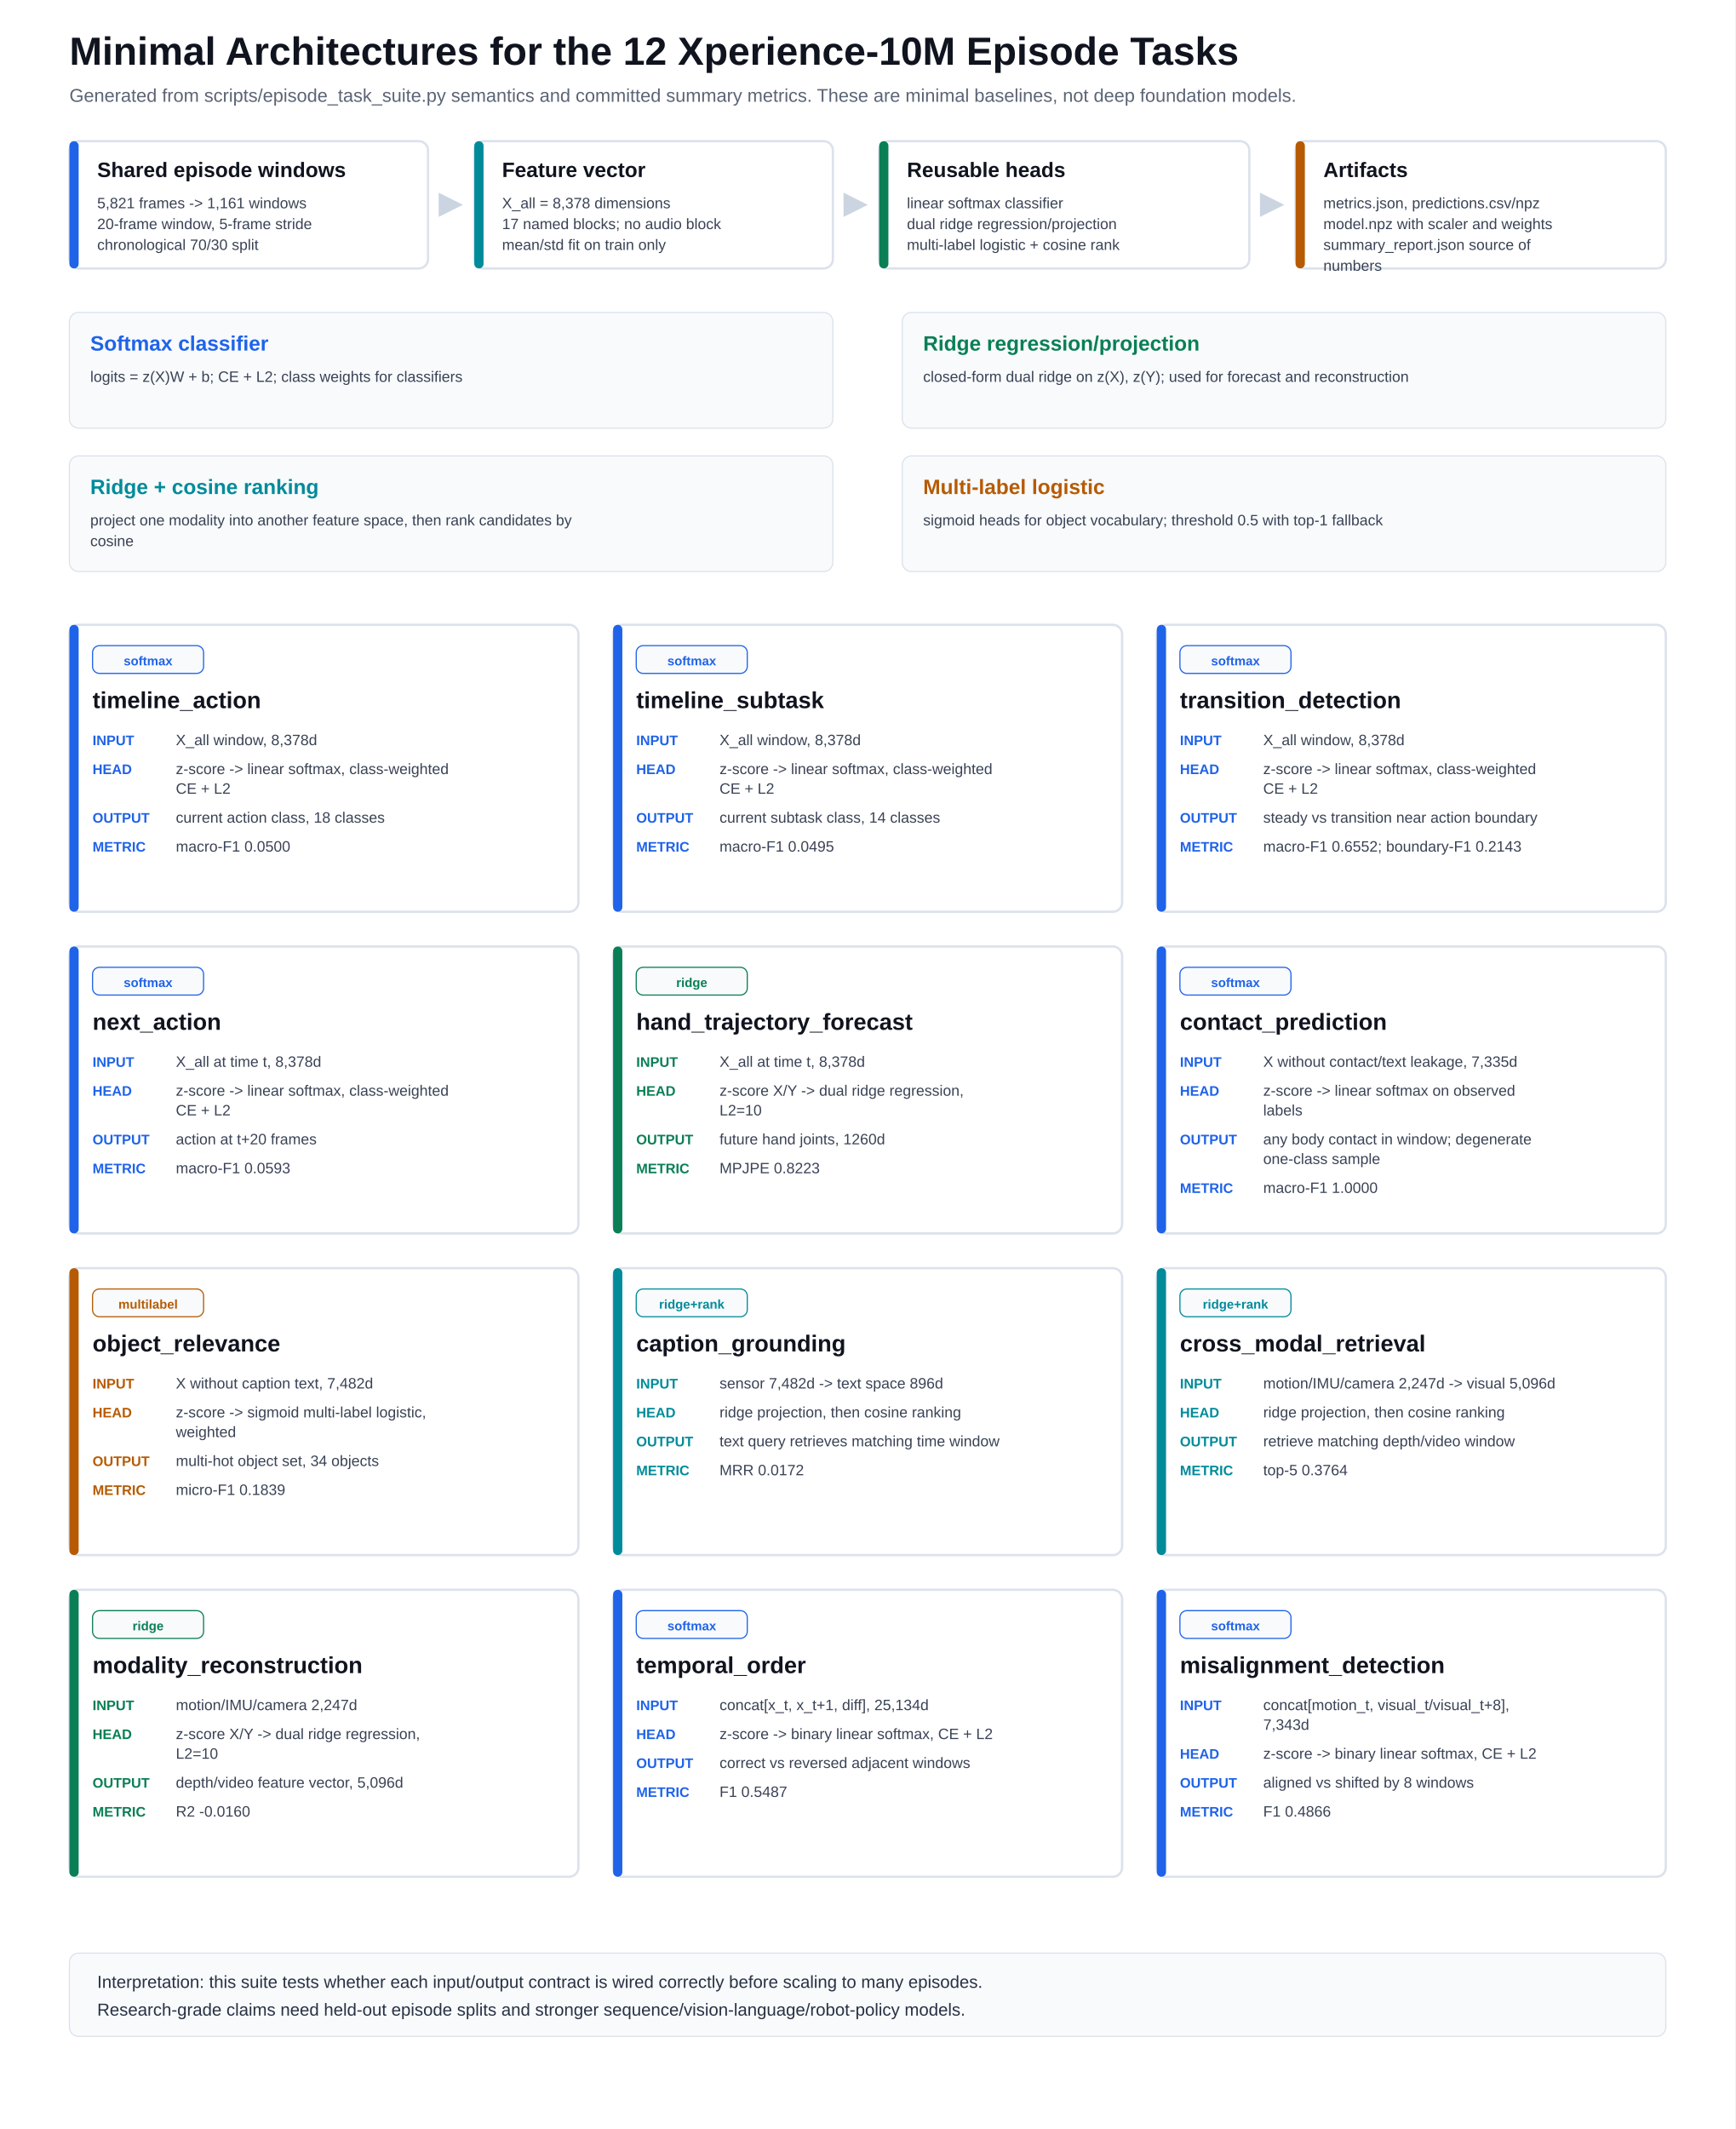
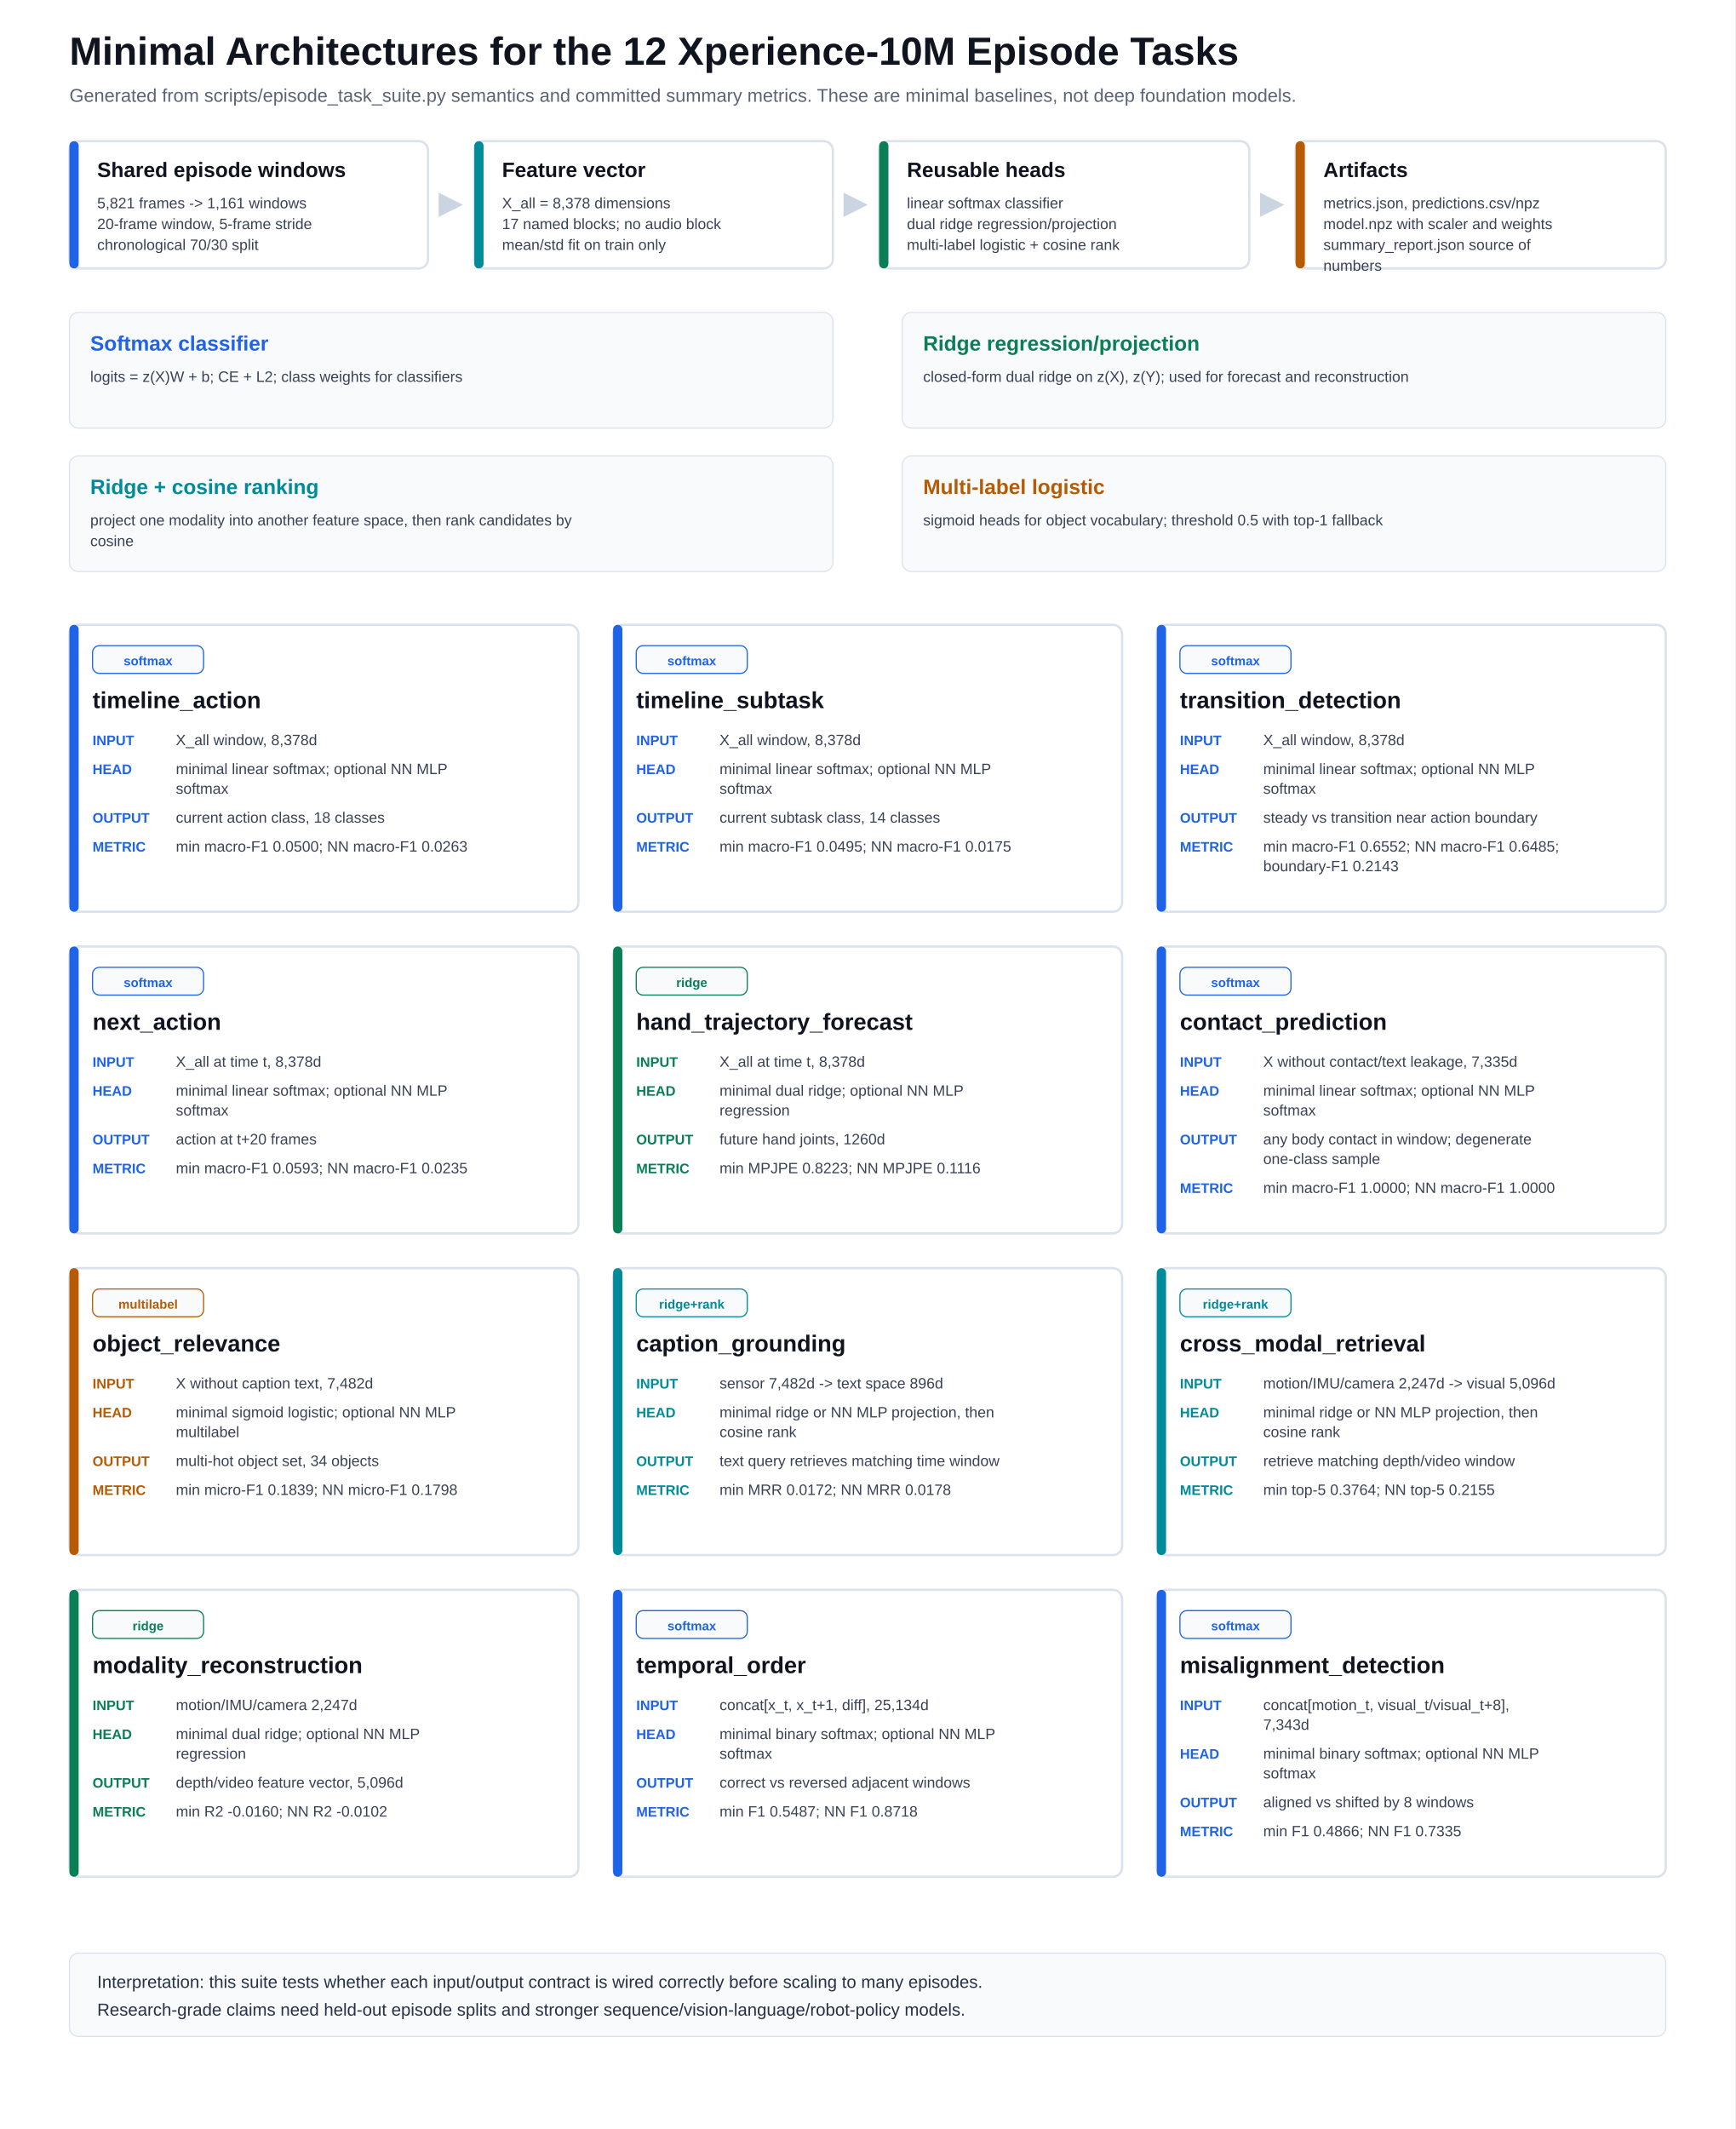
<svg xmlns="http://www.w3.org/2000/svg" width="1500" height="1840" viewBox="0 0 1500 1840">
  <defs>
    <marker id="arrow2" viewBox="0 0 10 10" refX="8" refY="5" markerWidth="7" markerHeight="7" orient="auto-start-reverse">
      <path d="M 0 0 L 10 5 L 0 10 z" fill="#cbd5e1" />
    </marker>
  </defs>
  <rect width="100%" height="100%" fill="#ffffff" />
  <text x="60" y="56" font-family="Arial, sans-serif" font-size="34" font-weight="700" fill="#10141f">Minimal Architectures for the 12 Xperience-10M Episode Tasks</text>
  <text x="60" y="88" font-family="Arial, sans-serif" font-size="16" fill="#5b6475">Generated from scripts/episode_task_suite.py semantics and committed summary metrics. These are minimal baselines, not deep foundation models.</text>
  <line x1="382" y1="177" x2="396" y2="177" stroke="#cbd5e1" stroke-width="3" marker-end="url(#arrow2)" />
  <line x1="732" y1="177" x2="746" y2="177" stroke="#cbd5e1" stroke-width="3" marker-end="url(#arrow2)" />
  <line x1="1092" y1="177" x2="1106" y2="177" stroke="#cbd5e1" stroke-width="3" marker-end="url(#arrow2)" />
  <rect x="60" y="122" width="310" height="110" rx="8" fill="#ffffff" stroke="#dce2ec" stroke-width="2" />
  <rect x="60" y="122" width="8" height="110" rx="4" fill="#1f63e9" />
  <text x="84" y="153" font-family="Arial, sans-serif" font-size="18" font-weight="700" fill="#10141f">Shared episode windows</text>
  <text x="84" y="180" font-family="Arial, sans-serif" font-size="13" font-weight="500" fill="#394255">5,821 frames -&gt; 1,161 windows</text>
  <text x="84" y="198" font-family="Arial, sans-serif" font-size="13" font-weight="500" fill="#394255">20-frame window, 5-frame stride</text>
  <text x="84" y="216" font-family="Arial, sans-serif" font-size="13" font-weight="500" fill="#394255">chronological 70/30 split</text>
  <rect x="410" y="122" width="310" height="110" rx="8" fill="#ffffff" stroke="#dce2ec" stroke-width="2" />
  <rect x="410" y="122" width="8" height="110" rx="4" fill="#008b9a" />
  <text x="434" y="153" font-family="Arial, sans-serif" font-size="18" font-weight="700" fill="#10141f">Feature vector</text>
  <text x="434" y="180" font-family="Arial, sans-serif" font-size="13" font-weight="500" fill="#394255">X_all = 8,378 dimensions</text>
  <text x="434" y="198" font-family="Arial, sans-serif" font-size="13" font-weight="500" fill="#394255">17 named blocks; no audio block</text>
  <text x="434" y="216" font-family="Arial, sans-serif" font-size="13" font-weight="500" fill="#394255">mean/std fit on train only</text>
  <rect x="760" y="122" width="320" height="110" rx="8" fill="#ffffff" stroke="#dce2ec" stroke-width="2" />
  <rect x="760" y="122" width="8" height="110" rx="4" fill="#0a7f55" />
  <text x="784" y="153" font-family="Arial, sans-serif" font-size="18" font-weight="700" fill="#10141f">Reusable heads</text>
  <text x="784" y="180" font-family="Arial, sans-serif" font-size="13" font-weight="500" fill="#394255">linear softmax classifier</text>
  <text x="784" y="198" font-family="Arial, sans-serif" font-size="13" font-weight="500" fill="#394255">dual ridge regression/projection</text>
  <text x="784" y="216" font-family="Arial, sans-serif" font-size="13" font-weight="500" fill="#394255">multi-label logistic + cosine rank</text>
  <rect x="1120" y="122" width="320" height="110" rx="8" fill="#ffffff" stroke="#dce2ec" stroke-width="2" />
  <rect x="1120" y="122" width="8" height="110" rx="4" fill="#b65b04" />
  <text x="1144" y="153" font-family="Arial, sans-serif" font-size="18" font-weight="700" fill="#10141f">Artifacts</text>
  <text x="1144" y="180" font-family="Arial, sans-serif" font-size="13" font-weight="500" fill="#394255">metrics.json, predictions.csv/npz</text>
  <text x="1144" y="198" font-family="Arial, sans-serif" font-size="13" font-weight="500" fill="#394255">model.npz with scaler and weights</text>
  <text x="1144" y="216" font-family="Arial, sans-serif" font-size="13" font-weight="500" fill="#394255">summary_report.json source of</text>
  <text x="1144" y="234" font-family="Arial, sans-serif" font-size="13" font-weight="500" fill="#394255">numbers</text>
  <rect x="60" y="270" width="660" height="100" rx="8" fill="#f8fafc" stroke="#dce2ec" />
  <text x="78" y="303" font-family="Arial, sans-serif" font-size="18" font-weight="700" fill="#1f63e9">Softmax classifier</text>
  <text x="78" y="330" font-family="Arial, sans-serif" font-size="13" font-weight="500" fill="#394255">logits = z(X)W + b; CE + L2; class weights for classifiers</text>
  <rect x="780" y="270" width="660" height="100" rx="8" fill="#f8fafc" stroke="#dce2ec" />
  <text x="798" y="303" font-family="Arial, sans-serif" font-size="18" font-weight="700" fill="#0a7f55">Ridge regression/projection</text>
  <text x="798" y="330" font-family="Arial, sans-serif" font-size="13" font-weight="500" fill="#394255">closed-form dual ridge on z(X), z(Y); used for forecast and reconstruction</text>
  <rect x="60" y="394" width="660" height="100" rx="8" fill="#f8fafc" stroke="#dce2ec" />
  <text x="78" y="427" font-family="Arial, sans-serif" font-size="18" font-weight="700" fill="#008b9a">Ridge + cosine ranking</text>
  <text x="78" y="454" font-family="Arial, sans-serif" font-size="13" font-weight="500" fill="#394255">project one modality into another feature space, then rank candidates by</text>
  <text x="78" y="472" font-family="Arial, sans-serif" font-size="13" font-weight="500" fill="#394255">cosine</text>
  <rect x="780" y="394" width="660" height="100" rx="8" fill="#f8fafc" stroke="#dce2ec" />
  <text x="798" y="427" font-family="Arial, sans-serif" font-size="18" font-weight="700" fill="#b65b04">Multi-label logistic</text>
  <text x="798" y="454" font-family="Arial, sans-serif" font-size="13" font-weight="500" fill="#394255">sigmoid heads for object vocabulary; threshold 0.5 with top-1 fallback</text>
  <rect x="60" y="540" width="440" height="248" rx="8" fill="#ffffff" stroke="#dce2ec" stroke-width="2" />
  <rect x="60" y="540" width="8" height="248" rx="4" fill="#1f63e9" />
  <rect x="80" y="558" width="96" height="24" rx="6" fill="#f8fafc" stroke="#1f63e9" />
  <text x="128" y="575" text-anchor="middle" font-family="Arial, sans-serif" font-size="11" font-weight="700" fill="#1f63e9">softmax</text>
  <text x="80" y="612" font-family="Arial, sans-serif" font-size="20" font-weight="700" fill="#10141f">timeline_action</text>
  <text x="80" y="644" font-family="Arial, sans-serif" font-size="12" font-weight="700" fill="#1f63e9">INPUT</text>
  <text x="152" y="644" font-family="Arial, sans-serif" font-size="13" font-weight="500" fill="#394255">X_all window, 8,378d</text>
  <text x="80" y="669" font-family="Arial, sans-serif" font-size="12" font-weight="700" fill="#1f63e9">HEAD</text>
-   <text x="152" y="669" font-family="Arial, sans-serif" font-size="13" font-weight="500" fill="#394255">z-score -&gt; linear softmax, class-weighted</text>
-   <text x="152" y="686" font-family="Arial, sans-serif" font-size="13" font-weight="500" fill="#394255">CE + L2</text>
+   <text x="152" y="669" font-family="Arial, sans-serif" font-size="13" font-weight="500" fill="#394255">minimal linear softmax; optional NN MLP</text>
+   <text x="152" y="686" font-family="Arial, sans-serif" font-size="13" font-weight="500" fill="#394255">softmax</text>
  <text x="80" y="711" font-family="Arial, sans-serif" font-size="12" font-weight="700" fill="#1f63e9">OUTPUT</text>
  <text x="152" y="711" font-family="Arial, sans-serif" font-size="13" font-weight="500" fill="#394255">current action class, 18 classes</text>
  <text x="80" y="736" font-family="Arial, sans-serif" font-size="12" font-weight="700" fill="#1f63e9">METRIC</text>
-   <text x="152" y="736" font-family="Arial, sans-serif" font-size="13" font-weight="500" fill="#394255">macro-F1 0.0500</text>
+   <text x="152" y="736" font-family="Arial, sans-serif" font-size="13" font-weight="500" fill="#394255">min macro-F1 0.0500; NN macro-F1 0.0263</text>
  <rect x="530" y="540" width="440" height="248" rx="8" fill="#ffffff" stroke="#dce2ec" stroke-width="2" />
  <rect x="530" y="540" width="8" height="248" rx="4" fill="#1f63e9" />
  <rect x="550" y="558" width="96" height="24" rx="6" fill="#f8fafc" stroke="#1f63e9" />
  <text x="598" y="575" text-anchor="middle" font-family="Arial, sans-serif" font-size="11" font-weight="700" fill="#1f63e9">softmax</text>
  <text x="550" y="612" font-family="Arial, sans-serif" font-size="20" font-weight="700" fill="#10141f">timeline_subtask</text>
  <text x="550" y="644" font-family="Arial, sans-serif" font-size="12" font-weight="700" fill="#1f63e9">INPUT</text>
  <text x="622" y="644" font-family="Arial, sans-serif" font-size="13" font-weight="500" fill="#394255">X_all window, 8,378d</text>
  <text x="550" y="669" font-family="Arial, sans-serif" font-size="12" font-weight="700" fill="#1f63e9">HEAD</text>
-   <text x="622" y="669" font-family="Arial, sans-serif" font-size="13" font-weight="500" fill="#394255">z-score -&gt; linear softmax, class-weighted</text>
-   <text x="622" y="686" font-family="Arial, sans-serif" font-size="13" font-weight="500" fill="#394255">CE + L2</text>
+   <text x="622" y="669" font-family="Arial, sans-serif" font-size="13" font-weight="500" fill="#394255">minimal linear softmax; optional NN MLP</text>
+   <text x="622" y="686" font-family="Arial, sans-serif" font-size="13" font-weight="500" fill="#394255">softmax</text>
  <text x="550" y="711" font-family="Arial, sans-serif" font-size="12" font-weight="700" fill="#1f63e9">OUTPUT</text>
  <text x="622" y="711" font-family="Arial, sans-serif" font-size="13" font-weight="500" fill="#394255">current subtask class, 14 classes</text>
  <text x="550" y="736" font-family="Arial, sans-serif" font-size="12" font-weight="700" fill="#1f63e9">METRIC</text>
-   <text x="622" y="736" font-family="Arial, sans-serif" font-size="13" font-weight="500" fill="#394255">macro-F1 0.0495</text>
+   <text x="622" y="736" font-family="Arial, sans-serif" font-size="13" font-weight="500" fill="#394255">min macro-F1 0.0495; NN macro-F1 0.0175</text>
  <rect x="1000" y="540" width="440" height="248" rx="8" fill="#ffffff" stroke="#dce2ec" stroke-width="2" />
  <rect x="1000" y="540" width="8" height="248" rx="4" fill="#1f63e9" />
  <rect x="1020" y="558" width="96" height="24" rx="6" fill="#f8fafc" stroke="#1f63e9" />
  <text x="1068" y="575" text-anchor="middle" font-family="Arial, sans-serif" font-size="11" font-weight="700" fill="#1f63e9">softmax</text>
  <text x="1020" y="612" font-family="Arial, sans-serif" font-size="20" font-weight="700" fill="#10141f">transition_detection</text>
  <text x="1020" y="644" font-family="Arial, sans-serif" font-size="12" font-weight="700" fill="#1f63e9">INPUT</text>
  <text x="1092" y="644" font-family="Arial, sans-serif" font-size="13" font-weight="500" fill="#394255">X_all window, 8,378d</text>
  <text x="1020" y="669" font-family="Arial, sans-serif" font-size="12" font-weight="700" fill="#1f63e9">HEAD</text>
-   <text x="1092" y="669" font-family="Arial, sans-serif" font-size="13" font-weight="500" fill="#394255">z-score -&gt; linear softmax, class-weighted</text>
-   <text x="1092" y="686" font-family="Arial, sans-serif" font-size="13" font-weight="500" fill="#394255">CE + L2</text>
+   <text x="1092" y="669" font-family="Arial, sans-serif" font-size="13" font-weight="500" fill="#394255">minimal linear softmax; optional NN MLP</text>
+   <text x="1092" y="686" font-family="Arial, sans-serif" font-size="13" font-weight="500" fill="#394255">softmax</text>
  <text x="1020" y="711" font-family="Arial, sans-serif" font-size="12" font-weight="700" fill="#1f63e9">OUTPUT</text>
  <text x="1092" y="711" font-family="Arial, sans-serif" font-size="13" font-weight="500" fill="#394255">steady vs transition near action boundary</text>
  <text x="1020" y="736" font-family="Arial, sans-serif" font-size="12" font-weight="700" fill="#1f63e9">METRIC</text>
-   <text x="1092" y="736" font-family="Arial, sans-serif" font-size="13" font-weight="500" fill="#394255">macro-F1 0.6552; boundary-F1 0.2143</text>
+   <text x="1092" y="736" font-family="Arial, sans-serif" font-size="13" font-weight="500" fill="#394255">min macro-F1 0.6552; NN macro-F1 0.6485;</text>
+   <text x="1092" y="753" font-family="Arial, sans-serif" font-size="13" font-weight="500" fill="#394255">boundary-F1 0.2143</text>
  <rect x="60" y="818" width="440" height="248" rx="8" fill="#ffffff" stroke="#dce2ec" stroke-width="2" />
  <rect x="60" y="818" width="8" height="248" rx="4" fill="#1f63e9" />
  <rect x="80" y="836" width="96" height="24" rx="6" fill="#f8fafc" stroke="#1f63e9" />
  <text x="128" y="853" text-anchor="middle" font-family="Arial, sans-serif" font-size="11" font-weight="700" fill="#1f63e9">softmax</text>
  <text x="80" y="890" font-family="Arial, sans-serif" font-size="20" font-weight="700" fill="#10141f">next_action</text>
  <text x="80" y="922" font-family="Arial, sans-serif" font-size="12" font-weight="700" fill="#1f63e9">INPUT</text>
  <text x="152" y="922" font-family="Arial, sans-serif" font-size="13" font-weight="500" fill="#394255">X_all at time t, 8,378d</text>
  <text x="80" y="947" font-family="Arial, sans-serif" font-size="12" font-weight="700" fill="#1f63e9">HEAD</text>
-   <text x="152" y="947" font-family="Arial, sans-serif" font-size="13" font-weight="500" fill="#394255">z-score -&gt; linear softmax, class-weighted</text>
-   <text x="152" y="964" font-family="Arial, sans-serif" font-size="13" font-weight="500" fill="#394255">CE + L2</text>
+   <text x="152" y="947" font-family="Arial, sans-serif" font-size="13" font-weight="500" fill="#394255">minimal linear softmax; optional NN MLP</text>
+   <text x="152" y="964" font-family="Arial, sans-serif" font-size="13" font-weight="500" fill="#394255">softmax</text>
  <text x="80" y="989" font-family="Arial, sans-serif" font-size="12" font-weight="700" fill="#1f63e9">OUTPUT</text>
  <text x="152" y="989" font-family="Arial, sans-serif" font-size="13" font-weight="500" fill="#394255">action at t+20 frames</text>
  <text x="80" y="1014" font-family="Arial, sans-serif" font-size="12" font-weight="700" fill="#1f63e9">METRIC</text>
-   <text x="152" y="1014" font-family="Arial, sans-serif" font-size="13" font-weight="500" fill="#394255">macro-F1 0.0593</text>
+   <text x="152" y="1014" font-family="Arial, sans-serif" font-size="13" font-weight="500" fill="#394255">min macro-F1 0.0593; NN macro-F1 0.0235</text>
  <rect x="530" y="818" width="440" height="248" rx="8" fill="#ffffff" stroke="#dce2ec" stroke-width="2" />
  <rect x="530" y="818" width="8" height="248" rx="4" fill="#0a7f55" />
  <rect x="550" y="836" width="96" height="24" rx="6" fill="#f8fafc" stroke="#0a7f55" />
  <text x="598" y="853" text-anchor="middle" font-family="Arial, sans-serif" font-size="11" font-weight="700" fill="#0a7f55">ridge</text>
  <text x="550" y="890" font-family="Arial, sans-serif" font-size="20" font-weight="700" fill="#10141f">hand_trajectory_forecast</text>
  <text x="550" y="922" font-family="Arial, sans-serif" font-size="12" font-weight="700" fill="#0a7f55">INPUT</text>
  <text x="622" y="922" font-family="Arial, sans-serif" font-size="13" font-weight="500" fill="#394255">X_all at time t, 8,378d</text>
  <text x="550" y="947" font-family="Arial, sans-serif" font-size="12" font-weight="700" fill="#0a7f55">HEAD</text>
-   <text x="622" y="947" font-family="Arial, sans-serif" font-size="13" font-weight="500" fill="#394255">z-score X/Y -&gt; dual ridge regression,</text>
-   <text x="622" y="964" font-family="Arial, sans-serif" font-size="13" font-weight="500" fill="#394255">L2=10</text>
+   <text x="622" y="947" font-family="Arial, sans-serif" font-size="13" font-weight="500" fill="#394255">minimal dual ridge; optional NN MLP</text>
+   <text x="622" y="964" font-family="Arial, sans-serif" font-size="13" font-weight="500" fill="#394255">regression</text>
  <text x="550" y="989" font-family="Arial, sans-serif" font-size="12" font-weight="700" fill="#0a7f55">OUTPUT</text>
  <text x="622" y="989" font-family="Arial, sans-serif" font-size="13" font-weight="500" fill="#394255">future hand joints, 1260d</text>
  <text x="550" y="1014" font-family="Arial, sans-serif" font-size="12" font-weight="700" fill="#0a7f55">METRIC</text>
-   <text x="622" y="1014" font-family="Arial, sans-serif" font-size="13" font-weight="500" fill="#394255">MPJPE 0.8223</text>
+   <text x="622" y="1014" font-family="Arial, sans-serif" font-size="13" font-weight="500" fill="#394255">min MPJPE 0.8223; NN MPJPE 0.1116</text>
  <rect x="1000" y="818" width="440" height="248" rx="8" fill="#ffffff" stroke="#dce2ec" stroke-width="2" />
  <rect x="1000" y="818" width="8" height="248" rx="4" fill="#1f63e9" />
  <rect x="1020" y="836" width="96" height="24" rx="6" fill="#f8fafc" stroke="#1f63e9" />
  <text x="1068" y="853" text-anchor="middle" font-family="Arial, sans-serif" font-size="11" font-weight="700" fill="#1f63e9">softmax</text>
  <text x="1020" y="890" font-family="Arial, sans-serif" font-size="20" font-weight="700" fill="#10141f">contact_prediction</text>
  <text x="1020" y="922" font-family="Arial, sans-serif" font-size="12" font-weight="700" fill="#1f63e9">INPUT</text>
  <text x="1092" y="922" font-family="Arial, sans-serif" font-size="13" font-weight="500" fill="#394255">X without contact/text leakage, 7,335d</text>
  <text x="1020" y="947" font-family="Arial, sans-serif" font-size="12" font-weight="700" fill="#1f63e9">HEAD</text>
-   <text x="1092" y="947" font-family="Arial, sans-serif" font-size="13" font-weight="500" fill="#394255">z-score -&gt; linear softmax on observed</text>
-   <text x="1092" y="964" font-family="Arial, sans-serif" font-size="13" font-weight="500" fill="#394255">labels</text>
+   <text x="1092" y="947" font-family="Arial, sans-serif" font-size="13" font-weight="500" fill="#394255">minimal linear softmax; optional NN MLP</text>
+   <text x="1092" y="964" font-family="Arial, sans-serif" font-size="13" font-weight="500" fill="#394255">softmax</text>
  <text x="1020" y="989" font-family="Arial, sans-serif" font-size="12" font-weight="700" fill="#1f63e9">OUTPUT</text>
  <text x="1092" y="989" font-family="Arial, sans-serif" font-size="13" font-weight="500" fill="#394255">any body contact in window; degenerate</text>
  <text x="1092" y="1006" font-family="Arial, sans-serif" font-size="13" font-weight="500" fill="#394255">one-class sample</text>
  <text x="1020" y="1031" font-family="Arial, sans-serif" font-size="12" font-weight="700" fill="#1f63e9">METRIC</text>
-   <text x="1092" y="1031" font-family="Arial, sans-serif" font-size="13" font-weight="500" fill="#394255">macro-F1 1.0000</text>
+   <text x="1092" y="1031" font-family="Arial, sans-serif" font-size="13" font-weight="500" fill="#394255">min macro-F1 1.0000; NN macro-F1 1.0000</text>
  <rect x="60" y="1096" width="440" height="248" rx="8" fill="#ffffff" stroke="#dce2ec" stroke-width="2" />
  <rect x="60" y="1096" width="8" height="248" rx="4" fill="#b65b04" />
  <rect x="80" y="1114" width="96" height="24" rx="6" fill="#f8fafc" stroke="#b65b04" />
  <text x="128" y="1131" text-anchor="middle" font-family="Arial, sans-serif" font-size="11" font-weight="700" fill="#b65b04">multilabel</text>
  <text x="80" y="1168" font-family="Arial, sans-serif" font-size="20" font-weight="700" fill="#10141f">object_relevance</text>
  <text x="80" y="1200" font-family="Arial, sans-serif" font-size="12" font-weight="700" fill="#b65b04">INPUT</text>
  <text x="152" y="1200" font-family="Arial, sans-serif" font-size="13" font-weight="500" fill="#394255">X without caption text, 7,482d</text>
  <text x="80" y="1225" font-family="Arial, sans-serif" font-size="12" font-weight="700" fill="#b65b04">HEAD</text>
-   <text x="152" y="1225" font-family="Arial, sans-serif" font-size="13" font-weight="500" fill="#394255">z-score -&gt; sigmoid multi-label logistic,</text>
-   <text x="152" y="1242" font-family="Arial, sans-serif" font-size="13" font-weight="500" fill="#394255">weighted</text>
+   <text x="152" y="1225" font-family="Arial, sans-serif" font-size="13" font-weight="500" fill="#394255">minimal sigmoid logistic; optional NN MLP</text>
+   <text x="152" y="1242" font-family="Arial, sans-serif" font-size="13" font-weight="500" fill="#394255">multilabel</text>
  <text x="80" y="1267" font-family="Arial, sans-serif" font-size="12" font-weight="700" fill="#b65b04">OUTPUT</text>
  <text x="152" y="1267" font-family="Arial, sans-serif" font-size="13" font-weight="500" fill="#394255">multi-hot object set, 34 objects</text>
  <text x="80" y="1292" font-family="Arial, sans-serif" font-size="12" font-weight="700" fill="#b65b04">METRIC</text>
-   <text x="152" y="1292" font-family="Arial, sans-serif" font-size="13" font-weight="500" fill="#394255">micro-F1 0.1839</text>
+   <text x="152" y="1292" font-family="Arial, sans-serif" font-size="13" font-weight="500" fill="#394255">min micro-F1 0.1839; NN micro-F1 0.1798</text>
  <rect x="530" y="1096" width="440" height="248" rx="8" fill="#ffffff" stroke="#dce2ec" stroke-width="2" />
  <rect x="530" y="1096" width="8" height="248" rx="4" fill="#008b9a" />
  <rect x="550" y="1114" width="96" height="24" rx="6" fill="#f8fafc" stroke="#008b9a" />
  <text x="598" y="1131" text-anchor="middle" font-family="Arial, sans-serif" font-size="11" font-weight="700" fill="#008b9a">ridge+rank</text>
  <text x="550" y="1168" font-family="Arial, sans-serif" font-size="20" font-weight="700" fill="#10141f">caption_grounding</text>
  <text x="550" y="1200" font-family="Arial, sans-serif" font-size="12" font-weight="700" fill="#008b9a">INPUT</text>
  <text x="622" y="1200" font-family="Arial, sans-serif" font-size="13" font-weight="500" fill="#394255">sensor 7,482d -&gt; text space 896d</text>
  <text x="550" y="1225" font-family="Arial, sans-serif" font-size="12" font-weight="700" fill="#008b9a">HEAD</text>
-   <text x="622" y="1225" font-family="Arial, sans-serif" font-size="13" font-weight="500" fill="#394255">ridge projection, then cosine ranking</text>
-   <text x="550" y="1250" font-family="Arial, sans-serif" font-size="12" font-weight="700" fill="#008b9a">OUTPUT</text>
-   <text x="622" y="1250" font-family="Arial, sans-serif" font-size="13" font-weight="500" fill="#394255">text query retrieves matching time window</text>
-   <text x="550" y="1275" font-family="Arial, sans-serif" font-size="12" font-weight="700" fill="#008b9a">METRIC</text>
-   <text x="622" y="1275" font-family="Arial, sans-serif" font-size="13" font-weight="500" fill="#394255">MRR 0.0172</text>
+   <text x="622" y="1225" font-family="Arial, sans-serif" font-size="13" font-weight="500" fill="#394255">minimal ridge or NN MLP projection, then</text>
+   <text x="622" y="1242" font-family="Arial, sans-serif" font-size="13" font-weight="500" fill="#394255">cosine rank</text>
+   <text x="550" y="1267" font-family="Arial, sans-serif" font-size="12" font-weight="700" fill="#008b9a">OUTPUT</text>
+   <text x="622" y="1267" font-family="Arial, sans-serif" font-size="13" font-weight="500" fill="#394255">text query retrieves matching time window</text>
+   <text x="550" y="1292" font-family="Arial, sans-serif" font-size="12" font-weight="700" fill="#008b9a">METRIC</text>
+   <text x="622" y="1292" font-family="Arial, sans-serif" font-size="13" font-weight="500" fill="#394255">min MRR 0.0172; NN MRR 0.0178</text>
  <rect x="1000" y="1096" width="440" height="248" rx="8" fill="#ffffff" stroke="#dce2ec" stroke-width="2" />
  <rect x="1000" y="1096" width="8" height="248" rx="4" fill="#008b9a" />
  <rect x="1020" y="1114" width="96" height="24" rx="6" fill="#f8fafc" stroke="#008b9a" />
  <text x="1068" y="1131" text-anchor="middle" font-family="Arial, sans-serif" font-size="11" font-weight="700" fill="#008b9a">ridge+rank</text>
  <text x="1020" y="1168" font-family="Arial, sans-serif" font-size="20" font-weight="700" fill="#10141f">cross_modal_retrieval</text>
  <text x="1020" y="1200" font-family="Arial, sans-serif" font-size="12" font-weight="700" fill="#008b9a">INPUT</text>
  <text x="1092" y="1200" font-family="Arial, sans-serif" font-size="13" font-weight="500" fill="#394255">motion/IMU/camera 2,247d -&gt; visual 5,096d</text>
  <text x="1020" y="1225" font-family="Arial, sans-serif" font-size="12" font-weight="700" fill="#008b9a">HEAD</text>
-   <text x="1092" y="1225" font-family="Arial, sans-serif" font-size="13" font-weight="500" fill="#394255">ridge projection, then cosine ranking</text>
-   <text x="1020" y="1250" font-family="Arial, sans-serif" font-size="12" font-weight="700" fill="#008b9a">OUTPUT</text>
-   <text x="1092" y="1250" font-family="Arial, sans-serif" font-size="13" font-weight="500" fill="#394255">retrieve matching depth/video window</text>
-   <text x="1020" y="1275" font-family="Arial, sans-serif" font-size="12" font-weight="700" fill="#008b9a">METRIC</text>
-   <text x="1092" y="1275" font-family="Arial, sans-serif" font-size="13" font-weight="500" fill="#394255">top-5 0.3764</text>
+   <text x="1092" y="1225" font-family="Arial, sans-serif" font-size="13" font-weight="500" fill="#394255">minimal ridge or NN MLP projection, then</text>
+   <text x="1092" y="1242" font-family="Arial, sans-serif" font-size="13" font-weight="500" fill="#394255">cosine rank</text>
+   <text x="1020" y="1267" font-family="Arial, sans-serif" font-size="12" font-weight="700" fill="#008b9a">OUTPUT</text>
+   <text x="1092" y="1267" font-family="Arial, sans-serif" font-size="13" font-weight="500" fill="#394255">retrieve matching depth/video window</text>
+   <text x="1020" y="1292" font-family="Arial, sans-serif" font-size="12" font-weight="700" fill="#008b9a">METRIC</text>
+   <text x="1092" y="1292" font-family="Arial, sans-serif" font-size="13" font-weight="500" fill="#394255">min top-5 0.3764; NN top-5 0.2155</text>
  <rect x="60" y="1374" width="440" height="248" rx="8" fill="#ffffff" stroke="#dce2ec" stroke-width="2" />
  <rect x="60" y="1374" width="8" height="248" rx="4" fill="#0a7f55" />
  <rect x="80" y="1392" width="96" height="24" rx="6" fill="#f8fafc" stroke="#0a7f55" />
  <text x="128" y="1409" text-anchor="middle" font-family="Arial, sans-serif" font-size="11" font-weight="700" fill="#0a7f55">ridge</text>
  <text x="80" y="1446" font-family="Arial, sans-serif" font-size="20" font-weight="700" fill="#10141f">modality_reconstruction</text>
  <text x="80" y="1478" font-family="Arial, sans-serif" font-size="12" font-weight="700" fill="#0a7f55">INPUT</text>
  <text x="152" y="1478" font-family="Arial, sans-serif" font-size="13" font-weight="500" fill="#394255">motion/IMU/camera 2,247d</text>
  <text x="80" y="1503" font-family="Arial, sans-serif" font-size="12" font-weight="700" fill="#0a7f55">HEAD</text>
-   <text x="152" y="1503" font-family="Arial, sans-serif" font-size="13" font-weight="500" fill="#394255">z-score X/Y -&gt; dual ridge regression,</text>
-   <text x="152" y="1520" font-family="Arial, sans-serif" font-size="13" font-weight="500" fill="#394255">L2=10</text>
+   <text x="152" y="1503" font-family="Arial, sans-serif" font-size="13" font-weight="500" fill="#394255">minimal dual ridge; optional NN MLP</text>
+   <text x="152" y="1520" font-family="Arial, sans-serif" font-size="13" font-weight="500" fill="#394255">regression</text>
  <text x="80" y="1545" font-family="Arial, sans-serif" font-size="12" font-weight="700" fill="#0a7f55">OUTPUT</text>
  <text x="152" y="1545" font-family="Arial, sans-serif" font-size="13" font-weight="500" fill="#394255">depth/video feature vector, 5,096d</text>
  <text x="80" y="1570" font-family="Arial, sans-serif" font-size="12" font-weight="700" fill="#0a7f55">METRIC</text>
-   <text x="152" y="1570" font-family="Arial, sans-serif" font-size="13" font-weight="500" fill="#394255">R2 -0.0160</text>
+   <text x="152" y="1570" font-family="Arial, sans-serif" font-size="13" font-weight="500" fill="#394255">min R2 -0.0160; NN R2 -0.0102</text>
  <rect x="530" y="1374" width="440" height="248" rx="8" fill="#ffffff" stroke="#dce2ec" stroke-width="2" />
  <rect x="530" y="1374" width="8" height="248" rx="4" fill="#1f63e9" />
  <rect x="550" y="1392" width="96" height="24" rx="6" fill="#f8fafc" stroke="#1f63e9" />
  <text x="598" y="1409" text-anchor="middle" font-family="Arial, sans-serif" font-size="11" font-weight="700" fill="#1f63e9">softmax</text>
  <text x="550" y="1446" font-family="Arial, sans-serif" font-size="20" font-weight="700" fill="#10141f">temporal_order</text>
  <text x="550" y="1478" font-family="Arial, sans-serif" font-size="12" font-weight="700" fill="#1f63e9">INPUT</text>
  <text x="622" y="1478" font-family="Arial, sans-serif" font-size="13" font-weight="500" fill="#394255">concat[x_t, x_t+1, diff], 25,134d</text>
  <text x="550" y="1503" font-family="Arial, sans-serif" font-size="12" font-weight="700" fill="#1f63e9">HEAD</text>
-   <text x="622" y="1503" font-family="Arial, sans-serif" font-size="13" font-weight="500" fill="#394255">z-score -&gt; binary linear softmax, CE + L2</text>
-   <text x="550" y="1528" font-family="Arial, sans-serif" font-size="12" font-weight="700" fill="#1f63e9">OUTPUT</text>
-   <text x="622" y="1528" font-family="Arial, sans-serif" font-size="13" font-weight="500" fill="#394255">correct vs reversed adjacent windows</text>
-   <text x="550" y="1553" font-family="Arial, sans-serif" font-size="12" font-weight="700" fill="#1f63e9">METRIC</text>
-   <text x="622" y="1553" font-family="Arial, sans-serif" font-size="13" font-weight="500" fill="#394255">F1 0.5487</text>
+   <text x="622" y="1503" font-family="Arial, sans-serif" font-size="13" font-weight="500" fill="#394255">minimal binary softmax; optional NN MLP</text>
+   <text x="622" y="1520" font-family="Arial, sans-serif" font-size="13" font-weight="500" fill="#394255">softmax</text>
+   <text x="550" y="1545" font-family="Arial, sans-serif" font-size="12" font-weight="700" fill="#1f63e9">OUTPUT</text>
+   <text x="622" y="1545" font-family="Arial, sans-serif" font-size="13" font-weight="500" fill="#394255">correct vs reversed adjacent windows</text>
+   <text x="550" y="1570" font-family="Arial, sans-serif" font-size="12" font-weight="700" fill="#1f63e9">METRIC</text>
+   <text x="622" y="1570" font-family="Arial, sans-serif" font-size="13" font-weight="500" fill="#394255">min F1 0.5487; NN F1 0.8718</text>
  <rect x="1000" y="1374" width="440" height="248" rx="8" fill="#ffffff" stroke="#dce2ec" stroke-width="2" />
  <rect x="1000" y="1374" width="8" height="248" rx="4" fill="#1f63e9" />
  <rect x="1020" y="1392" width="96" height="24" rx="6" fill="#f8fafc" stroke="#1f63e9" />
  <text x="1068" y="1409" text-anchor="middle" font-family="Arial, sans-serif" font-size="11" font-weight="700" fill="#1f63e9">softmax</text>
  <text x="1020" y="1446" font-family="Arial, sans-serif" font-size="20" font-weight="700" fill="#10141f">misalignment_detection</text>
  <text x="1020" y="1478" font-family="Arial, sans-serif" font-size="12" font-weight="700" fill="#1f63e9">INPUT</text>
  <text x="1092" y="1478" font-family="Arial, sans-serif" font-size="13" font-weight="500" fill="#394255">concat[motion_t, visual_t/visual_t+8],</text>
  <text x="1092" y="1495" font-family="Arial, sans-serif" font-size="13" font-weight="500" fill="#394255">7,343d</text>
  <text x="1020" y="1520" font-family="Arial, sans-serif" font-size="12" font-weight="700" fill="#1f63e9">HEAD</text>
-   <text x="1092" y="1520" font-family="Arial, sans-serif" font-size="13" font-weight="500" fill="#394255">z-score -&gt; binary linear softmax, CE + L2</text>
-   <text x="1020" y="1545" font-family="Arial, sans-serif" font-size="12" font-weight="700" fill="#1f63e9">OUTPUT</text>
-   <text x="1092" y="1545" font-family="Arial, sans-serif" font-size="13" font-weight="500" fill="#394255">aligned vs shifted by 8 windows</text>
-   <text x="1020" y="1570" font-family="Arial, sans-serif" font-size="12" font-weight="700" fill="#1f63e9">METRIC</text>
-   <text x="1092" y="1570" font-family="Arial, sans-serif" font-size="13" font-weight="500" fill="#394255">F1 0.4866</text>
+   <text x="1092" y="1520" font-family="Arial, sans-serif" font-size="13" font-weight="500" fill="#394255">minimal binary softmax; optional NN MLP</text>
+   <text x="1092" y="1537" font-family="Arial, sans-serif" font-size="13" font-weight="500" fill="#394255">softmax</text>
+   <text x="1020" y="1562" font-family="Arial, sans-serif" font-size="12" font-weight="700" fill="#1f63e9">OUTPUT</text>
+   <text x="1092" y="1562" font-family="Arial, sans-serif" font-size="13" font-weight="500" fill="#394255">aligned vs shifted by 8 windows</text>
+   <text x="1020" y="1587" font-family="Arial, sans-serif" font-size="12" font-weight="700" fill="#1f63e9">METRIC</text>
+   <text x="1092" y="1587" font-family="Arial, sans-serif" font-size="13" font-weight="500" fill="#394255">min F1 0.4866; NN F1 0.7335</text>
  <rect x="60" y="1688" width="1380" height="72" rx="8" fill="#f8fafc" stroke="#dce2ec" />
  <text x="84" y="1718" font-family="Arial, sans-serif" font-size="15" fill="#273143">Interpretation: this suite tests whether each input/output contract is wired correctly before scaling to many episodes.</text>
  <text x="84" y="1742" font-family="Arial, sans-serif" font-size="15" fill="#273143">Research-grade claims need held-out episode splits and stronger sequence/vision-language/robot-policy models.</text>
</svg>
